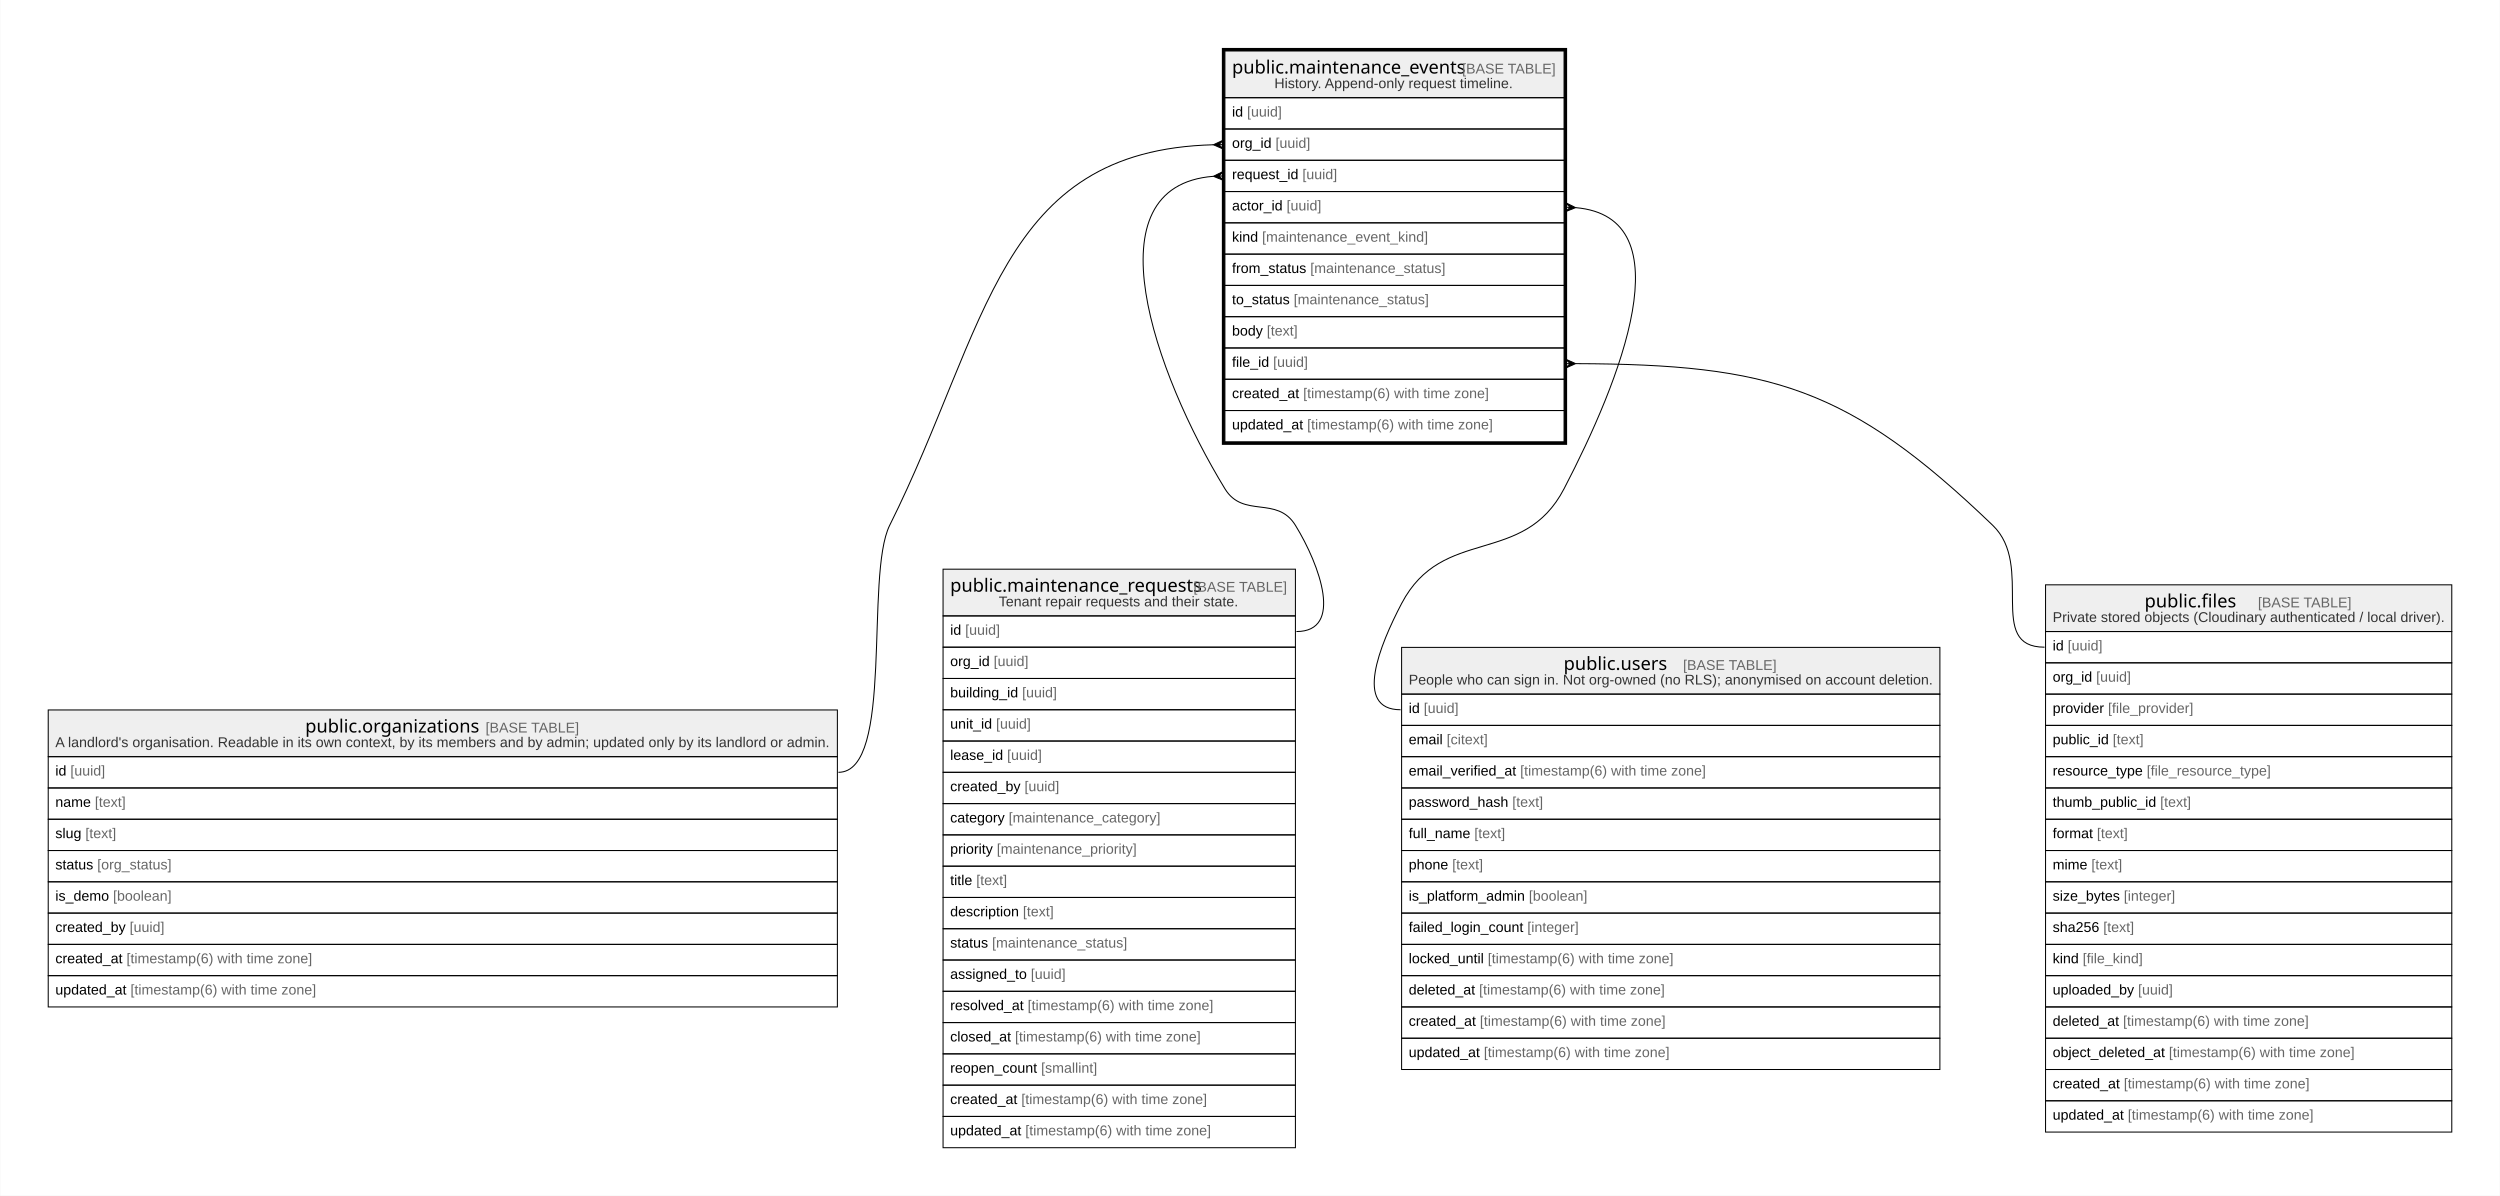
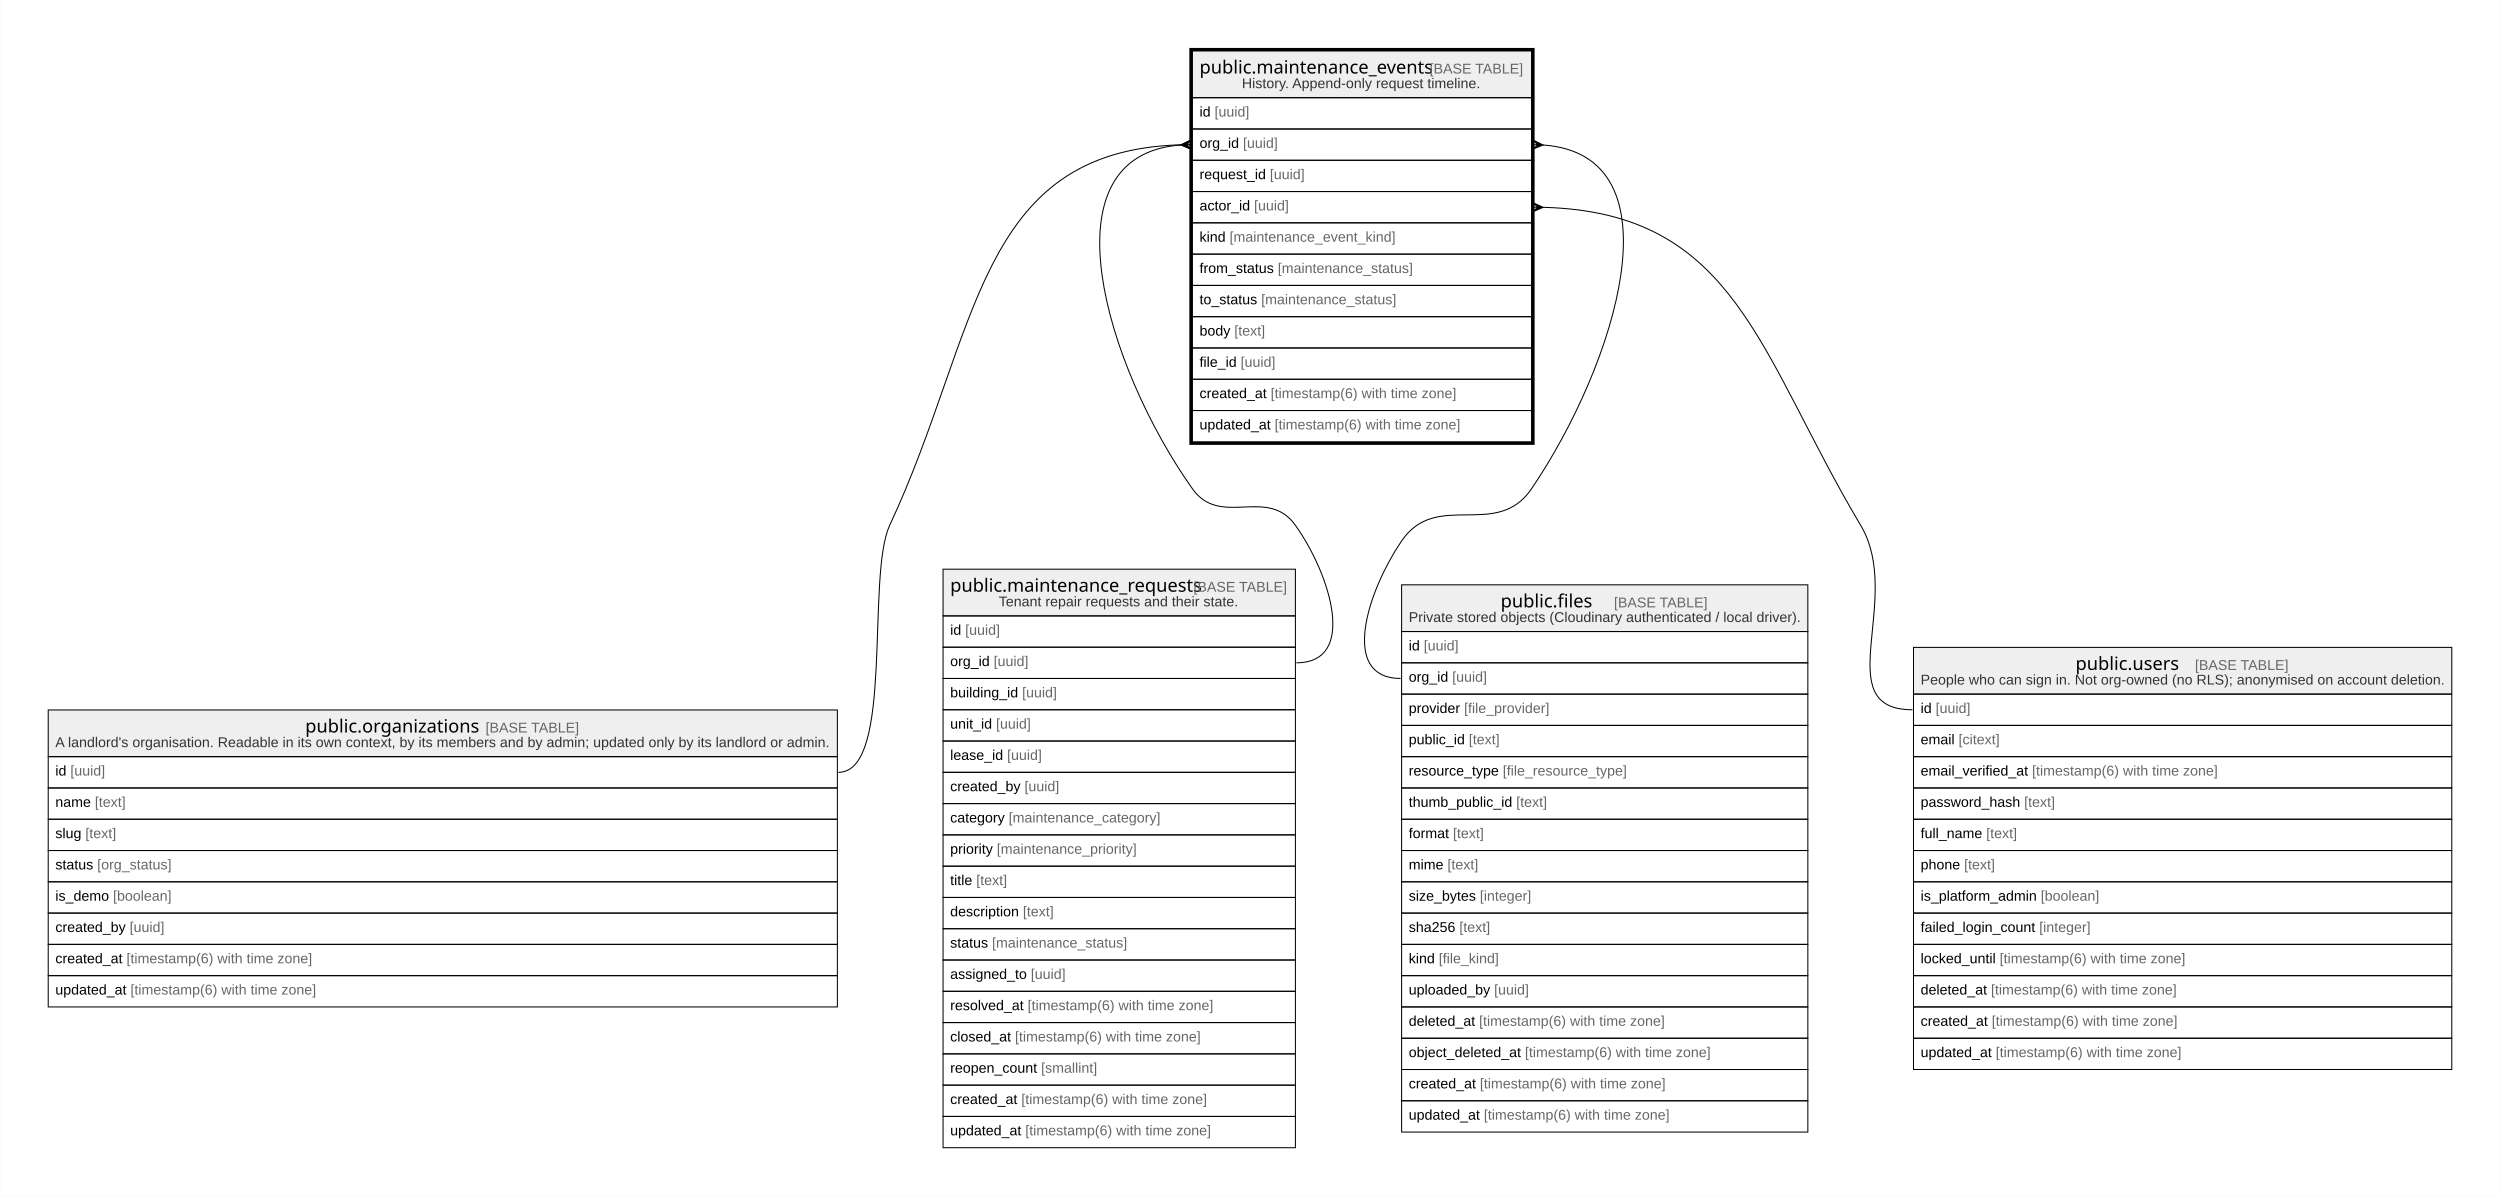
- <svg xmlns="http://www.w3.org/2000/svg" width="2461pt" height="1177pt" viewBox="0.00 0.00 2460.87 1177.20">
+ <svg xmlns="http://www.w3.org/2000/svg" width="2461pt" height="1177pt" viewBox="0.00 0.00 2460.88 1177.20">
  <g id="graph0" class="graph" transform="scale(1 1) rotate(0) translate(4 1173.2)">
-     <polygon fill="white" stroke="none" points="-4,4 -4,-1173.2 2456.87,-1173.2 2456.87,4 -4,4" />
+     <polygon fill="white" stroke="none" points="-4,4 -4,-1173.2 2456.88,-1173.2 2456.88,4 -4,4" />
    <g id="node1" class="node">
-       <polygon fill="#efefef" stroke="none" points="1201.73,-1077 1201.73,-1123 1535.65,-1123 1535.65,-1077 1201.73,-1077" />
-       <polygon fill="none" stroke="black" points="1201.73,-1077 1201.73,-1123 1535.65,-1123 1535.65,-1077 1201.73,-1077" />
-       <text text-anchor="start" x="1208.73" y="-1100.8" font-family="Arial Bold" font-size="18.00">public.maintenance_events</text>
-       <text text-anchor="start" x="1404.16" y="-1100.8" font-family="Arial" font-size="14.00">    </text>
-       <text text-anchor="start" x="1435.27" y="-1100.8" font-family="Arial" font-size="14.00" fill="#666666">[BASE TABLE]</text>
-       <text text-anchor="start" x="1250.41" y="-1086.4" font-family="Arial" font-size="14.00" fill="#333333">History. Append-only request timeline.</text>
-       <polygon fill="none" stroke="black" points="1201.73,-1046.2 1201.73,-1077 1535.65,-1077 1535.65,-1046.2 1201.73,-1046.2" />
-       <text text-anchor="start" x="1208.73" y="-1058.4" font-family="Arial" font-size="14.00">id </text>
-       <text text-anchor="start" x="1223.52" y="-1058.4" font-family="Arial" font-size="14.00" fill="#666666">[uuid]</text>
-       <polygon fill="none" stroke="black" points="1201.73,-1015.4 1201.73,-1046.2 1535.65,-1046.2 1535.65,-1015.4 1201.73,-1015.4" />
-       <text text-anchor="start" x="1208.73" y="-1027.6" font-family="Arial" font-size="14.00">org_id </text>
-       <text text-anchor="start" x="1251.54" y="-1027.6" font-family="Arial" font-size="14.00" fill="#666666">[uuid]</text>
-       <polygon fill="none" stroke="black" points="1201.73,-984.6 1201.73,-1015.4 1535.65,-1015.4 1535.65,-984.6 1201.73,-984.6" />
-       <text text-anchor="start" x="1208.73" y="-996.8" font-family="Arial" font-size="14.00">request_id </text>
-       <text text-anchor="start" x="1278" y="-996.8" font-family="Arial" font-size="14.00" fill="#666666">[uuid]</text>
-       <polygon fill="none" stroke="black" points="1201.73,-953.8 1201.73,-984.6 1535.65,-984.6 1535.65,-953.8 1201.73,-953.8" />
-       <text text-anchor="start" x="1208.73" y="-966" font-family="Arial" font-size="14.00">actor_id </text>
-       <text text-anchor="start" x="1262.43" y="-966" font-family="Arial" font-size="14.00" fill="#666666">[uuid]</text>
-       <polygon fill="none" stroke="black" points="1201.73,-923 1201.73,-953.8 1535.65,-953.8 1535.65,-923 1201.73,-923" />
-       <text text-anchor="start" x="1208.73" y="-935.2" font-family="Arial" font-size="14.00">kind </text>
-       <text text-anchor="start" x="1238.3" y="-935.2" font-family="Arial" font-size="14.00" fill="#666666">[maintenance_event_kind]</text>
-       <polygon fill="none" stroke="black" points="1201.73,-892.2 1201.73,-923 1535.65,-923 1535.65,-892.2 1201.73,-892.2" />
-       <text text-anchor="start" x="1208.73" y="-904.4" font-family="Arial" font-size="14.00">from_status </text>
-       <text text-anchor="start" x="1285.76" y="-904.4" font-family="Arial" font-size="14.00" fill="#666666">[maintenance_status]</text>
-       <polygon fill="none" stroke="black" points="1201.73,-861.4 1201.73,-892.2 1535.65,-892.2 1535.65,-861.4 1201.73,-861.4" />
-       <text text-anchor="start" x="1208.73" y="-873.6" font-family="Arial" font-size="14.00">to_status </text>
-       <text text-anchor="start" x="1269.44" y="-873.6" font-family="Arial" font-size="14.00" fill="#666666">[maintenance_status]</text>
-       <polygon fill="none" stroke="black" points="1201.73,-830.6 1201.73,-861.4 1535.65,-861.4 1535.65,-830.6 1201.73,-830.6" />
-       <text text-anchor="start" x="1208.73" y="-842.8" font-family="Arial" font-size="14.00">body </text>
-       <text text-anchor="start" x="1242.98" y="-842.8" font-family="Arial" font-size="14.00" fill="#666666">[text]</text>
-       <polygon fill="none" stroke="black" points="1201.73,-799.8 1201.73,-830.6 1535.65,-830.6 1535.65,-799.8 1201.73,-799.8" />
-       <text text-anchor="start" x="1208.73" y="-812" font-family="Arial" font-size="14.00">file_id </text>
-       <text text-anchor="start" x="1249.2" y="-812" font-family="Arial" font-size="14.00" fill="#666666">[uuid]</text>
-       <polygon fill="none" stroke="black" points="1201.73,-769 1201.73,-799.8 1535.65,-799.8 1535.65,-769 1201.73,-769" />
-       <text text-anchor="start" x="1208.73" y="-781.2" font-family="Arial" font-size="14.00">created_at </text>
-       <text text-anchor="start" x="1278.78" y="-781.2" font-family="Arial" font-size="14.00" fill="#666666">[timestamp(6) with time zone]</text>
-       <polygon fill="none" stroke="black" points="1201.73,-738.2 1201.73,-769 1535.65,-769 1535.65,-738.2 1201.73,-738.2" />
-       <text text-anchor="start" x="1208.73" y="-750.4" font-family="Arial" font-size="14.00">updated_at </text>
-       <text text-anchor="start" x="1282.69" y="-750.4" font-family="Arial" font-size="14.00" fill="#666666">[timestamp(6) with time zone]</text>
-       <polygon fill="none" stroke="black" stroke-width="3" points="1200.23,-736.7 1200.23,-1124.5 1537.15,-1124.5 1537.15,-736.7 1200.23,-736.7" />
+       <polygon fill="#efefef" stroke="none" points="1169.73,-1077 1169.73,-1123 1503.65,-1123 1503.65,-1077 1169.73,-1077" />
+       <polygon fill="none" stroke="black" points="1169.73,-1077 1169.73,-1123 1503.65,-1123 1503.65,-1077 1169.73,-1077" />
+       <text text-anchor="start" x="1176.73" y="-1100.8" font-family="Arial Bold" font-size="18.00">public.maintenance_events</text>
+       <text text-anchor="start" x="1372.16" y="-1100.8" font-family="Arial" font-size="14.00">    </text>
+       <text text-anchor="start" x="1403.27" y="-1100.8" font-family="Arial" font-size="14.00" fill="#666666">[BASE TABLE]</text>
+       <text text-anchor="start" x="1218.41" y="-1086.4" font-family="Arial" font-size="14.00" fill="#333333">History. Append-only request timeline.</text>
+       <polygon fill="none" stroke="black" points="1169.73,-1046.2 1169.73,-1077 1503.65,-1077 1503.65,-1046.2 1169.73,-1046.2" />
+       <text text-anchor="start" x="1176.73" y="-1058.4" font-family="Arial" font-size="14.00">id </text>
+       <text text-anchor="start" x="1191.52" y="-1058.4" font-family="Arial" font-size="14.00" fill="#666666">[uuid]</text>
+       <polygon fill="none" stroke="black" points="1169.73,-1015.4 1169.73,-1046.2 1503.65,-1046.2 1503.65,-1015.4 1169.73,-1015.4" />
+       <text text-anchor="start" x="1176.73" y="-1027.6" font-family="Arial" font-size="14.00">org_id </text>
+       <text text-anchor="start" x="1219.54" y="-1027.6" font-family="Arial" font-size="14.00" fill="#666666">[uuid]</text>
+       <polygon fill="none" stroke="black" points="1169.73,-984.6 1169.73,-1015.4 1503.65,-1015.4 1503.65,-984.6 1169.73,-984.6" />
+       <text text-anchor="start" x="1176.73" y="-996.8" font-family="Arial" font-size="14.00">request_id </text>
+       <text text-anchor="start" x="1246" y="-996.8" font-family="Arial" font-size="14.00" fill="#666666">[uuid]</text>
+       <polygon fill="none" stroke="black" points="1169.73,-953.8 1169.73,-984.6 1503.65,-984.6 1503.65,-953.8 1169.73,-953.8" />
+       <text text-anchor="start" x="1176.73" y="-966" font-family="Arial" font-size="14.00">actor_id </text>
+       <text text-anchor="start" x="1230.43" y="-966" font-family="Arial" font-size="14.00" fill="#666666">[uuid]</text>
+       <polygon fill="none" stroke="black" points="1169.73,-923 1169.73,-953.8 1503.65,-953.8 1503.65,-923 1169.73,-923" />
+       <text text-anchor="start" x="1176.73" y="-935.2" font-family="Arial" font-size="14.00">kind </text>
+       <text text-anchor="start" x="1206.3" y="-935.2" font-family="Arial" font-size="14.00" fill="#666666">[maintenance_event_kind]</text>
+       <polygon fill="none" stroke="black" points="1169.73,-892.2 1169.73,-923 1503.65,-923 1503.65,-892.2 1169.73,-892.2" />
+       <text text-anchor="start" x="1176.73" y="-904.4" font-family="Arial" font-size="14.00">from_status </text>
+       <text text-anchor="start" x="1253.76" y="-904.4" font-family="Arial" font-size="14.00" fill="#666666">[maintenance_status]</text>
+       <polygon fill="none" stroke="black" points="1169.73,-861.4 1169.73,-892.2 1503.65,-892.2 1503.65,-861.4 1169.73,-861.4" />
+       <text text-anchor="start" x="1176.73" y="-873.6" font-family="Arial" font-size="14.00">to_status </text>
+       <text text-anchor="start" x="1237.44" y="-873.6" font-family="Arial" font-size="14.00" fill="#666666">[maintenance_status]</text>
+       <polygon fill="none" stroke="black" points="1169.73,-830.6 1169.73,-861.4 1503.65,-861.4 1503.65,-830.6 1169.73,-830.6" />
+       <text text-anchor="start" x="1176.73" y="-842.8" font-family="Arial" font-size="14.00">body </text>
+       <text text-anchor="start" x="1210.98" y="-842.8" font-family="Arial" font-size="14.00" fill="#666666">[text]</text>
+       <polygon fill="none" stroke="black" points="1169.73,-799.8 1169.73,-830.6 1503.65,-830.6 1503.65,-799.8 1169.73,-799.8" />
+       <text text-anchor="start" x="1176.73" y="-812" font-family="Arial" font-size="14.00">file_id </text>
+       <text text-anchor="start" x="1217.2" y="-812" font-family="Arial" font-size="14.00" fill="#666666">[uuid]</text>
+       <polygon fill="none" stroke="black" points="1169.73,-769 1169.73,-799.8 1503.65,-799.8 1503.65,-769 1169.73,-769" />
+       <text text-anchor="start" x="1176.73" y="-781.2" font-family="Arial" font-size="14.00">created_at </text>
+       <text text-anchor="start" x="1246.78" y="-781.2" font-family="Arial" font-size="14.00" fill="#666666">[timestamp(6) with time zone]</text>
+       <polygon fill="none" stroke="black" points="1169.73,-738.2 1169.73,-769 1503.65,-769 1503.65,-738.2 1169.73,-738.2" />
+       <text text-anchor="start" x="1176.73" y="-750.4" font-family="Arial" font-size="14.00">updated_at </text>
+       <text text-anchor="start" x="1250.69" y="-750.4" font-family="Arial" font-size="14.00" fill="#666666">[timestamp(6) with time zone]</text>
+       <polygon fill="none" stroke="black" stroke-width="3" points="1168.23,-736.7 1168.23,-1124.5 1505.15,-1124.5 1505.15,-736.7 1168.23,-736.7" />
    </g>
    <g id="node2" class="node">
      <polygon fill="#efefef" stroke="none" points="43.2,-428.2 43.2,-474.2 820.18,-474.2 820.18,-428.2 43.2,-428.2" />
      <polygon fill="none" stroke="black" points="43.2,-428.2 43.2,-474.2 820.18,-474.2 820.18,-428.2 43.2,-428.2" />
      <text text-anchor="start" x="296.21" y="-452" font-family="Arial Bold" font-size="18.00">public.organizations</text>
      <text text-anchor="start" x="442.68" y="-452" font-family="Arial" font-size="14.00">    </text>
      <text text-anchor="start" x="473.79" y="-452" font-family="Arial" font-size="14.00" fill="#666666">[BASE TABLE]</text>
      <text text-anchor="start" x="50.2" y="-437.6" font-family="Arial" font-size="14.00" fill="#333333">A landlord's organisation. Readable in its own context, by its members and by admin; updated only by its landlord or admin.</text>
      <polygon fill="none" stroke="black" points="43.2,-397.4 43.2,-428.2 820.18,-428.2 820.18,-397.4 43.2,-397.4" />
      <text text-anchor="start" x="50.2" y="-409.6" font-family="Arial" font-size="14.00">id </text>
      <text text-anchor="start" x="64.99" y="-409.6" font-family="Arial" font-size="14.00" fill="#666666">[uuid]</text>
      <polygon fill="none" stroke="black" points="43.2,-366.6 43.2,-397.4 820.18,-397.4 820.18,-366.6 43.2,-366.6" />
      <text text-anchor="start" x="50.2" y="-378.8" font-family="Arial" font-size="14.00">name </text>
      <text text-anchor="start" x="89.11" y="-378.8" font-family="Arial" font-size="14.00" fill="#666666">[text]</text>
      <polygon fill="none" stroke="black" points="43.2,-335.8 43.2,-366.6 820.18,-366.6 820.18,-335.8 43.2,-335.8" />
      <text text-anchor="start" x="50.2" y="-348" font-family="Arial" font-size="14.00">slug </text>
      <text text-anchor="start" x="79.77" y="-348" font-family="Arial" font-size="14.00" fill="#666666">[text]</text>
      <polygon fill="none" stroke="black" points="43.2,-305 43.2,-335.8 820.18,-335.8 820.18,-305 43.2,-305" />
      <text text-anchor="start" x="50.2" y="-317.2" font-family="Arial" font-size="14.00">status </text>
      <text text-anchor="start" x="91.44" y="-317.2" font-family="Arial" font-size="14.00" fill="#666666">[org_status]</text>
      <polygon fill="none" stroke="black" points="43.2,-274.2 43.2,-305 820.18,-305 820.18,-274.2 43.2,-274.2" />
      <text text-anchor="start" x="50.2" y="-286.4" font-family="Arial" font-size="14.00">is_demo </text>
      <text text-anchor="start" x="107.01" y="-286.4" font-family="Arial" font-size="14.00" fill="#666666">[boolean]</text>
      <polygon fill="none" stroke="black" points="43.2,-243.4 43.2,-274.2 820.18,-274.2 820.18,-243.4 43.2,-243.4" />
      <text text-anchor="start" x="50.2" y="-255.6" font-family="Arial" font-size="14.00">created_by </text>
      <text text-anchor="start" x="123.36" y="-255.6" font-family="Arial" font-size="14.00" fill="#666666">[uuid]</text>
      <polygon fill="none" stroke="black" points="43.2,-212.6 43.2,-243.4 820.18,-243.4 820.18,-212.6 43.2,-212.6" />
      <text text-anchor="start" x="50.2" y="-224.8" font-family="Arial" font-size="14.00">created_at </text>
      <text text-anchor="start" x="120.25" y="-224.8" font-family="Arial" font-size="14.00" fill="#666666">[timestamp(6) with time zone]</text>
      <polygon fill="none" stroke="black" points="43.2,-181.8 43.2,-212.6 820.18,-212.6 820.18,-181.8 43.2,-181.8" />
      <text text-anchor="start" x="50.2" y="-194" font-family="Arial" font-size="14.00">updated_at </text>
      <text text-anchor="start" x="124.16" y="-194" font-family="Arial" font-size="14.00" fill="#666666">[timestamp(6) with time zone]</text>
    </g>
    <g id="edge1" class="edge">
-       <path fill="none" stroke="black" d="M1190.5,-1030.67C978.78,-1025.28 969.07,-851.26 871.69,-656 847.05,-606.6 876.38,-412.8 821.18,-412.8" />
-       <polygon fill="black" stroke="black" points="1190.4,-1030.67 1200.34,-1035.3 1195.73,-1030.74 1200.06,-1030.79 1200.06,-1030.79 1200.06,-1030.79 1195.73,-1030.74 1200.45,-1026.3 1190.4,-1030.67" />
+       <path fill="none" stroke="black" d="M1158.33,-1030.65C956.34,-1024.75 960.24,-845.34 871.69,-656 848.3,-606 876.38,-412.8 821.18,-412.8" />
+       <polygon fill="black" stroke="black" points="1158.4,-1030.65 1168.33,-1035.29 1163.73,-1030.73 1168.06,-1030.79 1168.06,-1030.79 1168.06,-1030.79 1163.73,-1030.73 1168.46,-1026.3 1158.4,-1030.65" />
    </g>
    <g id="node3" class="node">
      <polygon fill="#efefef" stroke="none" points="924.23,-566.8 924.23,-612.8 1271.15,-612.8 1271.15,-566.8 924.23,-566.8" />
      <polygon fill="none" stroke="black" points="924.23,-566.8 924.23,-612.8 1271.15,-612.8 1271.15,-566.8 924.23,-566.8" />
      <text text-anchor="start" x="931.23" y="-590.6" font-family="Arial Bold" font-size="18.00">public.maintenance_requests</text>
      <text text-anchor="start" x="1139.66" y="-590.6" font-family="Arial" font-size="14.00">    </text>
      <text text-anchor="start" x="1170.77" y="-590.6" font-family="Arial" font-size="14.00" fill="#666666">[BASE TABLE]</text>
      <text text-anchor="start" x="979.01" y="-576.2" font-family="Arial" font-size="14.00" fill="#333333">Tenant repair requests and their state.</text>
      <polygon fill="none" stroke="black" points="924.23,-536 924.23,-566.8 1271.15,-566.8 1271.15,-536 924.23,-536" />
      <text text-anchor="start" x="931.23" y="-548.2" font-family="Arial" font-size="14.00">id </text>
      <text text-anchor="start" x="946.02" y="-548.2" font-family="Arial" font-size="14.00" fill="#666666">[uuid]</text>
      <polygon fill="none" stroke="black" points="924.23,-505.2 924.23,-536 1271.15,-536 1271.15,-505.2 924.23,-505.2" />
      <text text-anchor="start" x="931.23" y="-517.4" font-family="Arial" font-size="14.00">org_id </text>
      <text text-anchor="start" x="974.04" y="-517.4" font-family="Arial" font-size="14.00" fill="#666666">[uuid]</text>
      <polygon fill="none" stroke="black" points="924.23,-474.4 924.23,-505.2 1271.15,-505.2 1271.15,-474.4 924.23,-474.4" />
      <text text-anchor="start" x="931.23" y="-486.6" font-family="Arial" font-size="14.00">building_id </text>
      <text text-anchor="start" x="1002.07" y="-486.6" font-family="Arial" font-size="14.00" fill="#666666">[uuid]</text>
      <polygon fill="none" stroke="black" points="924.23,-443.6 924.23,-474.4 1271.15,-474.4 1271.15,-443.6 924.23,-443.6" />
      <text text-anchor="start" x="931.23" y="-455.8" font-family="Arial" font-size="14.00">unit_id </text>
      <text text-anchor="start" x="976.38" y="-455.8" font-family="Arial" font-size="14.00" fill="#666666">[uuid]</text>
      <polygon fill="none" stroke="black" points="924.23,-412.8 924.23,-443.6 1271.15,-443.6 1271.15,-412.8 924.23,-412.8" />
      <text text-anchor="start" x="931.23" y="-425" font-family="Arial" font-size="14.00">lease_id </text>
      <text text-anchor="start" x="987.27" y="-425" font-family="Arial" font-size="14.00" fill="#666666">[uuid]</text>
      <polygon fill="none" stroke="black" points="924.23,-382 924.23,-412.8 1271.15,-412.8 1271.15,-382 924.23,-382" />
      <text text-anchor="start" x="931.23" y="-394.2" font-family="Arial" font-size="14.00">created_by </text>
      <text text-anchor="start" x="1004.39" y="-394.2" font-family="Arial" font-size="14.00" fill="#666666">[uuid]</text>
      <polygon fill="none" stroke="black" points="924.23,-351.2 924.23,-382 1271.15,-382 1271.15,-351.2 924.23,-351.2" />
      <text text-anchor="start" x="931.23" y="-363.4" font-family="Arial" font-size="14.00">category </text>
      <text text-anchor="start" x="988.82" y="-363.4" font-family="Arial" font-size="14.00" fill="#666666">[maintenance_category]</text>
      <polygon fill="none" stroke="black" points="924.23,-320.4 924.23,-351.2 1271.15,-351.2 1271.15,-320.4 924.23,-320.4" />
      <text text-anchor="start" x="931.23" y="-332.6" font-family="Arial" font-size="14.00">priority </text>
      <text text-anchor="start" x="977.13" y="-332.6" font-family="Arial" font-size="14.00" fill="#666666">[maintenance_priority]</text>
      <polygon fill="none" stroke="black" points="924.23,-289.6 924.23,-320.4 1271.15,-320.4 1271.15,-289.6 924.23,-289.6" />
      <text text-anchor="start" x="931.23" y="-301.8" font-family="Arial" font-size="14.00">title </text>
      <text text-anchor="start" x="956.91" y="-301.8" font-family="Arial" font-size="14.00" fill="#666666">[text]</text>
      <polygon fill="none" stroke="black" points="924.23,-258.8 924.23,-289.6 1271.15,-289.6 1271.15,-258.8 924.23,-258.8" />
      <text text-anchor="start" x="931.23" y="-271" font-family="Arial" font-size="14.00">description </text>
      <text text-anchor="start" x="1002.83" y="-271" font-family="Arial" font-size="14.00" fill="#666666">[text]</text>
      <polygon fill="none" stroke="black" points="924.23,-228 924.23,-258.8 1271.15,-258.8 1271.15,-228 924.23,-228" />
      <text text-anchor="start" x="931.23" y="-240.2" font-family="Arial" font-size="14.00">status </text>
      <text text-anchor="start" x="972.47" y="-240.2" font-family="Arial" font-size="14.00" fill="#666666">[maintenance_status]</text>
      <polygon fill="none" stroke="black" points="924.23,-197.2 924.23,-228 1271.15,-228 1271.15,-197.2 924.23,-197.2" />
      <text text-anchor="start" x="931.23" y="-209.4" font-family="Arial" font-size="14.00">assigned_to </text>
      <text text-anchor="start" x="1010.63" y="-209.4" font-family="Arial" font-size="14.00" fill="#666666">[uuid]</text>
      <polygon fill="none" stroke="black" points="924.23,-166.4 924.23,-197.2 1271.15,-197.2 1271.15,-166.4 924.23,-166.4" />
      <text text-anchor="start" x="931.23" y="-178.6" font-family="Arial" font-size="14.00">resolved_at </text>
      <text text-anchor="start" x="1007.5" y="-178.6" font-family="Arial" font-size="14.00" fill="#666666">[timestamp(6) with time zone]</text>
      <polygon fill="none" stroke="black" points="924.23,-135.6 924.23,-166.4 1271.15,-166.4 1271.15,-135.6 924.23,-135.6" />
      <text text-anchor="start" x="931.23" y="-147.8" font-family="Arial" font-size="14.00">closed_at </text>
      <text text-anchor="start" x="995.05" y="-147.8" font-family="Arial" font-size="14.00" fill="#666666">[timestamp(6) with time zone]</text>
      <polygon fill="none" stroke="black" points="924.23,-104.8 924.23,-135.6 1271.15,-135.6 1271.15,-104.8 924.23,-104.8" />
      <text text-anchor="start" x="931.23" y="-117" font-family="Arial" font-size="14.00">reopen_count </text>
      <text text-anchor="start" x="1020.75" y="-117" font-family="Arial" font-size="14.00" fill="#666666">[smallint]</text>
      <polygon fill="none" stroke="black" points="924.23,-74 924.23,-104.8 1271.15,-104.8 1271.15,-74 924.23,-74" />
      <text text-anchor="start" x="931.23" y="-86.2" font-family="Arial" font-size="14.00">created_at </text>
      <text text-anchor="start" x="1001.28" y="-86.2" font-family="Arial" font-size="14.00" fill="#666666">[timestamp(6) with time zone]</text>
      <polygon fill="none" stroke="black" points="924.23,-43.2 924.23,-74 1271.15,-74 1271.15,-43.2 924.23,-43.2" />
      <text text-anchor="start" x="931.23" y="-55.4" font-family="Arial" font-size="14.00">updated_at </text>
      <text text-anchor="start" x="1005.19" y="-55.4" font-family="Arial" font-size="14.00" fill="#666666">[timestamp(6) with time zone]</text>
    </g>
    <g id="edge2" class="edge">
-       <path fill="none" stroke="black" d="M1190.33,-999.61C1067.36,-989.97 1132.32,-805.78 1201.73,-692 1219.83,-662.33 1252.95,-685.61 1271.15,-656 1295.48,-616.39 1318.64,-551.4 1272.15,-551.4" />
-       <polygon fill="black" stroke="black" points="1190.41,-999.61 1200.23,-1004.48 1195.74,-999.81 1200.06,-999.97 1200.06,-999.97 1200.06,-999.97 1195.74,-999.81 1200.57,-995.49 1190.41,-999.61" />
+       <path fill="none" stroke="black" d="M1158.5,-1030.45C1021.19,-1020.73 1084.73,-811.99 1169.73,-692 1197.38,-652.97 1243.41,-694.97 1271.15,-656 1306.04,-606.97 1332.33,-520.6 1272.15,-520.6" />
+       <polygon fill="black" stroke="black" points="1158.4,-1030.44 1168.24,-1035.29 1163.74,-1030.63 1168.06,-1030.78 1168.06,-1030.78 1168.06,-1030.78 1163.74,-1030.63 1168.55,-1026.29 1158.4,-1030.44" />
    </g>
    <g id="node4" class="node">
-       <polygon fill="#efefef" stroke="none" points="1375.7,-489.8 1375.7,-535.8 1905.68,-535.8 1905.68,-489.8 1375.7,-489.8" />
-       <polygon fill="none" stroke="black" points="1375.7,-489.8 1375.7,-535.8 1905.68,-535.8 1905.68,-489.8 1375.7,-489.8" />
-       <text text-anchor="start" x="1535.2" y="-513.6" font-family="Arial Bold" font-size="18.00">public.users</text>
-       <text text-anchor="start" x="1621.69" y="-513.6" font-family="Arial" font-size="14.00">    </text>
-       <text text-anchor="start" x="1652.8" y="-513.6" font-family="Arial" font-size="14.00" fill="#666666">[BASE TABLE]</text>
-       <text text-anchor="start" x="1382.7" y="-499.2" font-family="Arial" font-size="14.00" fill="#333333">People who can sign in. Not org-owned (no RLS); anonymised on account deletion.</text>
-       <polygon fill="none" stroke="black" points="1375.7,-459 1375.7,-489.8 1905.68,-489.8 1905.68,-459 1375.7,-459" />
-       <text text-anchor="start" x="1382.7" y="-471.2" font-family="Arial" font-size="14.00">id </text>
-       <text text-anchor="start" x="1397.49" y="-471.2" font-family="Arial" font-size="14.00" fill="#666666">[uuid]</text>
-       <polygon fill="none" stroke="black" points="1375.7,-428.2 1375.7,-459 1905.68,-459 1905.68,-428.2 1375.7,-428.2" />
-       <text text-anchor="start" x="1382.7" y="-440.4" font-family="Arial" font-size="14.00">email </text>
-       <text text-anchor="start" x="1420.05" y="-440.4" font-family="Arial" font-size="14.00" fill="#666666">[citext]</text>
-       <polygon fill="none" stroke="black" points="1375.7,-397.4 1375.7,-428.2 1905.68,-428.2 1905.68,-397.4 1375.7,-397.4" />
-       <text text-anchor="start" x="1382.7" y="-409.6" font-family="Arial" font-size="14.00">email_verified_at </text>
-       <text text-anchor="start" x="1492.43" y="-409.6" font-family="Arial" font-size="14.00" fill="#666666">[timestamp(6) with time zone]</text>
-       <polygon fill="none" stroke="black" points="1375.7,-366.6 1375.7,-397.4 1905.68,-397.4 1905.68,-366.6 1375.7,-366.6" />
-       <text text-anchor="start" x="1382.7" y="-378.8" font-family="Arial" font-size="14.00">password_hash </text>
-       <text text-anchor="start" x="1484.65" y="-378.8" font-family="Arial" font-size="14.00" fill="#666666">[text]</text>
-       <polygon fill="none" stroke="black" points="1375.7,-335.8 1375.7,-366.6 1905.68,-366.6 1905.68,-335.8 1375.7,-335.8" />
-       <text text-anchor="start" x="1382.7" y="-348" font-family="Arial" font-size="14.00">full_name </text>
-       <text text-anchor="start" x="1447.29" y="-348" font-family="Arial" font-size="14.00" fill="#666666">[text]</text>
-       <polygon fill="none" stroke="black" points="1375.7,-305 1375.7,-335.8 1905.68,-335.8 1905.68,-305 1375.7,-305" />
-       <text text-anchor="start" x="1382.7" y="-317.2" font-family="Arial" font-size="14.00">phone </text>
-       <text text-anchor="start" x="1425.52" y="-317.2" font-family="Arial" font-size="14.00" fill="#666666">[text]</text>
-       <polygon fill="none" stroke="black" points="1375.7,-274.2 1375.7,-305 1905.68,-305 1905.68,-274.2 1375.7,-274.2" />
-       <text text-anchor="start" x="1382.7" y="-286.4" font-family="Arial" font-size="14.00">is_platform_admin </text>
-       <text text-anchor="start" x="1500.98" y="-286.4" font-family="Arial" font-size="14.00" fill="#666666">[boolean]</text>
-       <polygon fill="none" stroke="black" points="1375.7,-243.4 1375.7,-274.2 1905.68,-274.2 1905.68,-243.4 1375.7,-243.4" />
-       <text text-anchor="start" x="1382.7" y="-255.6" font-family="Arial" font-size="14.00">failed_login_count </text>
-       <text text-anchor="start" x="1499.46" y="-255.6" font-family="Arial" font-size="14.00" fill="#666666">[integer]</text>
-       <polygon fill="none" stroke="black" points="1375.7,-212.6 1375.7,-243.4 1905.68,-243.4 1905.68,-212.6 1375.7,-212.6" />
-       <text text-anchor="start" x="1382.7" y="-224.8" font-family="Arial" font-size="14.00">locked_until </text>
-       <text text-anchor="start" x="1460.53" y="-224.8" font-family="Arial" font-size="14.00" fill="#666666">[timestamp(6) with time zone]</text>
-       <polygon fill="none" stroke="black" points="1375.7,-181.8 1375.7,-212.6 1905.68,-212.6 1905.68,-181.8 1375.7,-181.8" />
-       <text text-anchor="start" x="1382.7" y="-194" font-family="Arial" font-size="14.00">deleted_at </text>
-       <text text-anchor="start" x="1451.98" y="-194" font-family="Arial" font-size="14.00" fill="#666666">[timestamp(6) with time zone]</text>
-       <polygon fill="none" stroke="black" points="1375.7,-151 1375.7,-181.8 1905.68,-181.8 1905.68,-151 1375.7,-151" />
-       <text text-anchor="start" x="1382.7" y="-163.2" font-family="Arial" font-size="14.00">created_at </text>
-       <text text-anchor="start" x="1452.75" y="-163.2" font-family="Arial" font-size="14.00" fill="#666666">[timestamp(6) with time zone]</text>
-       <polygon fill="none" stroke="black" points="1375.7,-120.2 1375.7,-151 1905.68,-151 1905.68,-120.2 1375.7,-120.2" />
-       <text text-anchor="start" x="1382.7" y="-132.4" font-family="Arial" font-size="14.00">updated_at </text>
-       <text text-anchor="start" x="1456.66" y="-132.4" font-family="Arial" font-size="14.00" fill="#666666">[timestamp(6) with time zone]</text>
+       <polygon fill="#efefef" stroke="none" points="1375.71,-551.4 1375.71,-597.4 1775.67,-597.4 1775.67,-551.4 1375.71,-551.4" />
+       <polygon fill="none" stroke="black" points="1375.71,-551.4 1375.71,-597.4 1775.67,-597.4 1775.67,-551.4 1375.71,-551.4" />
+       <text text-anchor="start" x="1473.2" y="-575.2" font-family="Arial Bold" font-size="18.00">public.files</text>
+       <text text-anchor="start" x="1553.69" y="-575.2" font-family="Arial" font-size="14.00">    </text>
+       <text text-anchor="start" x="1584.8" y="-575.2" font-family="Arial" font-size="14.00" fill="#666666">[BASE TABLE]</text>
+       <text text-anchor="start" x="1382.71" y="-560.8" font-family="Arial" font-size="14.00" fill="#333333">Private stored objects (Cloudinary authenticated / local driver).</text>
+       <polygon fill="none" stroke="black" points="1375.71,-520.6 1375.71,-551.4 1775.67,-551.4 1775.67,-520.6 1375.71,-520.6" />
+       <text text-anchor="start" x="1382.71" y="-532.8" font-family="Arial" font-size="14.00">id </text>
+       <text text-anchor="start" x="1397.49" y="-532.8" font-family="Arial" font-size="14.00" fill="#666666">[uuid]</text>
+       <polygon fill="none" stroke="black" points="1375.71,-489.8 1375.71,-520.6 1775.67,-520.6 1775.67,-489.8 1375.71,-489.8" />
+       <text text-anchor="start" x="1382.71" y="-502" font-family="Arial" font-size="14.00">org_id </text>
+       <text text-anchor="start" x="1425.51" y="-502" font-family="Arial" font-size="14.00" fill="#666666">[uuid]</text>
+       <polygon fill="none" stroke="black" points="1375.71,-459 1375.71,-489.8 1775.67,-489.8 1775.67,-459 1375.71,-459" />
+       <text text-anchor="start" x="1382.71" y="-471.2" font-family="Arial" font-size="14.00">provider </text>
+       <text text-anchor="start" x="1437.18" y="-471.2" font-family="Arial" font-size="14.00" fill="#666666">[file_provider]</text>
+       <polygon fill="none" stroke="black" points="1375.71,-428.2 1375.71,-459 1775.67,-459 1775.67,-428.2 1375.71,-428.2" />
+       <text text-anchor="start" x="1382.71" y="-440.4" font-family="Arial" font-size="14.00">public_id </text>
+       <text text-anchor="start" x="1441.86" y="-440.4" font-family="Arial" font-size="14.00" fill="#666666">[text]</text>
+       <polygon fill="none" stroke="black" points="1375.71,-397.4 1375.71,-428.2 1775.67,-428.2 1775.67,-397.4 1375.71,-397.4" />
+       <text text-anchor="start" x="1382.71" y="-409.6" font-family="Arial" font-size="14.00">resource_type </text>
+       <text text-anchor="start" x="1475.31" y="-409.6" font-family="Arial" font-size="14.00" fill="#666666">[file_resource_type]</text>
+       <polygon fill="none" stroke="black" points="1375.71,-366.6 1375.71,-397.4 1775.67,-397.4 1775.67,-366.6 1375.71,-366.6" />
+       <text text-anchor="start" x="1382.71" y="-378.8" font-family="Arial" font-size="14.00">thumb_public_id </text>
+       <text text-anchor="start" x="1488.56" y="-378.8" font-family="Arial" font-size="14.00" fill="#666666">[text]</text>
+       <polygon fill="none" stroke="black" points="1375.71,-335.8 1375.71,-366.6 1775.67,-366.6 1775.67,-335.8 1375.71,-335.8" />
+       <text text-anchor="start" x="1382.71" y="-348" font-family="Arial" font-size="14.00">format </text>
+       <text text-anchor="start" x="1426.27" y="-348" font-family="Arial" font-size="14.00" fill="#666666">[text]</text>
+       <polygon fill="none" stroke="black" points="1375.71,-305 1375.71,-335.8 1775.67,-335.8 1775.67,-305 1375.71,-305" />
+       <text text-anchor="start" x="1382.71" y="-317.2" font-family="Arial" font-size="14.00">mime </text>
+       <text text-anchor="start" x="1420.82" y="-317.2" font-family="Arial" font-size="14.00" fill="#666666">[text]</text>
+       <polygon fill="none" stroke="black" points="1375.71,-274.2 1375.71,-305 1775.67,-305 1775.67,-274.2 1375.71,-274.2" />
+       <text text-anchor="start" x="1382.71" y="-286.4" font-family="Arial" font-size="14.00">size_bytes </text>
+       <text text-anchor="start" x="1452.74" y="-286.4" font-family="Arial" font-size="14.00" fill="#666666">[integer]</text>
+       <polygon fill="none" stroke="black" points="1375.71,-243.4 1375.71,-274.2 1775.67,-274.2 1775.67,-243.4 1375.71,-243.4" />
+       <text text-anchor="start" x="1382.71" y="-255.6" font-family="Arial" font-size="14.00">sha256 </text>
+       <text text-anchor="start" x="1432.53" y="-255.6" font-family="Arial" font-size="14.00" fill="#666666">[text]</text>
+       <polygon fill="none" stroke="black" points="1375.71,-212.6 1375.71,-243.4 1775.67,-243.4 1775.67,-212.6 1375.71,-212.6" />
+       <text text-anchor="start" x="1382.71" y="-224.8" font-family="Arial" font-size="14.00">kind </text>
+       <text text-anchor="start" x="1412.28" y="-224.8" font-family="Arial" font-size="14.00" fill="#666666">[file_kind]</text>
+       <polygon fill="none" stroke="black" points="1375.71,-181.8 1375.71,-212.6 1775.67,-212.6 1775.67,-181.8 1375.71,-181.8" />
+       <text text-anchor="start" x="1382.71" y="-194" font-family="Arial" font-size="14.00">uploaded_by </text>
+       <text text-anchor="start" x="1466.78" y="-194" font-family="Arial" font-size="14.00" fill="#666666">[uuid]</text>
+       <polygon fill="none" stroke="black" points="1375.71,-151 1375.71,-181.8 1775.67,-181.8 1775.67,-151 1375.71,-151" />
+       <text text-anchor="start" x="1382.71" y="-163.2" font-family="Arial" font-size="14.00">deleted_at </text>
+       <text text-anchor="start" x="1451.99" y="-163.2" font-family="Arial" font-size="14.00" fill="#666666">[timestamp(6) with time zone]</text>
+       <polygon fill="none" stroke="black" points="1375.71,-120.2 1375.71,-151 1775.67,-151 1775.67,-120.2 1375.71,-120.2" />
+       <text text-anchor="start" x="1382.71" y="-132.4" font-family="Arial" font-size="14.00">object_deleted_at </text>
+       <text text-anchor="start" x="1497.13" y="-132.4" font-family="Arial" font-size="14.00" fill="#666666">[timestamp(6) with time zone]</text>
+       <polygon fill="none" stroke="black" points="1375.71,-89.4 1375.71,-120.2 1775.67,-120.2 1775.67,-89.4 1375.71,-89.4" />
+       <text text-anchor="start" x="1382.71" y="-101.6" font-family="Arial" font-size="14.00">created_at </text>
+       <text text-anchor="start" x="1452.76" y="-101.6" font-family="Arial" font-size="14.00" fill="#666666">[timestamp(6) with time zone]</text>
+       <polygon fill="none" stroke="black" points="1375.71,-58.6 1375.71,-89.4 1775.67,-89.4 1775.67,-58.6 1375.71,-58.6" />
+       <text text-anchor="start" x="1382.71" y="-70.8" font-family="Arial" font-size="14.00">updated_at </text>
+       <text text-anchor="start" x="1456.67" y="-70.8" font-family="Arial" font-size="14.00" fill="#666666">[timestamp(6) with time zone]</text>
    </g>
    <g id="edge3" class="edge">
-       <path fill="none" stroke="black" d="M1546.99,-968.77C1655.91,-959.41 1590.84,-798.1 1535.65,-692 1495.48,-614.78 1416.1,-656.1 1375.7,-579 1354.12,-537.82 1328.21,-474.4 1374.7,-474.4" />
-       <polygon fill="black" stroke="black" points="1546.97,-968.77 1536.8,-964.69 1541.64,-968.99 1537.32,-969.17 1537.32,-969.17 1537.32,-969.17 1541.64,-968.99 1537.17,-973.68 1546.97,-968.77" />
+       <path fill="none" stroke="black" d="M1514.88,-1030.45C1652.07,-1020.81 1586.17,-813.71 1503.65,-692 1469.26,-641.28 1410.21,-691.24 1375.71,-640.6 1341.82,-590.87 1314.53,-505.2 1374.71,-505.2" />
+       <polygon fill="black" stroke="black" points="1514.98,-1030.45 1504.83,-1026.29 1509.64,-1030.63 1505.32,-1030.78 1505.32,-1030.78 1505.32,-1030.78 1509.64,-1030.63 1505.13,-1035.29 1514.98,-1030.45" />
    </g>
    <g id="node5" class="node">
-       <polygon fill="#efefef" stroke="none" points="2009.71,-551.4 2009.71,-597.4 2409.67,-597.4 2409.67,-551.4 2009.71,-551.4" />
-       <polygon fill="none" stroke="black" points="2009.71,-551.4 2009.71,-597.4 2409.67,-597.4 2409.67,-551.4 2009.71,-551.4" />
-       <text text-anchor="start" x="2107.2" y="-575.2" font-family="Arial Bold" font-size="18.00">public.files</text>
-       <text text-anchor="start" x="2187.69" y="-575.2" font-family="Arial" font-size="14.00">    </text>
-       <text text-anchor="start" x="2218.8" y="-575.2" font-family="Arial" font-size="14.00" fill="#666666">[BASE TABLE]</text>
-       <text text-anchor="start" x="2016.71" y="-560.8" font-family="Arial" font-size="14.00" fill="#333333">Private stored objects (Cloudinary authenticated / local driver).</text>
-       <polygon fill="none" stroke="black" points="2009.71,-520.6 2009.71,-551.4 2409.67,-551.4 2409.67,-520.6 2009.71,-520.6" />
-       <text text-anchor="start" x="2016.71" y="-532.8" font-family="Arial" font-size="14.00">id </text>
-       <text text-anchor="start" x="2031.49" y="-532.8" font-family="Arial" font-size="14.00" fill="#666666">[uuid]</text>
-       <polygon fill="none" stroke="black" points="2009.71,-489.8 2009.71,-520.6 2409.67,-520.6 2409.67,-489.8 2009.71,-489.8" />
-       <text text-anchor="start" x="2016.71" y="-502" font-family="Arial" font-size="14.00">org_id </text>
-       <text text-anchor="start" x="2059.51" y="-502" font-family="Arial" font-size="14.00" fill="#666666">[uuid]</text>
-       <polygon fill="none" stroke="black" points="2009.71,-459 2009.71,-489.8 2409.67,-489.8 2409.67,-459 2009.71,-459" />
-       <text text-anchor="start" x="2016.71" y="-471.2" font-family="Arial" font-size="14.00">provider </text>
-       <text text-anchor="start" x="2071.18" y="-471.2" font-family="Arial" font-size="14.00" fill="#666666">[file_provider]</text>
-       <polygon fill="none" stroke="black" points="2009.71,-428.2 2009.71,-459 2409.67,-459 2409.67,-428.2 2009.71,-428.2" />
-       <text text-anchor="start" x="2016.71" y="-440.4" font-family="Arial" font-size="14.00">public_id </text>
-       <text text-anchor="start" x="2075.86" y="-440.4" font-family="Arial" font-size="14.00" fill="#666666">[text]</text>
-       <polygon fill="none" stroke="black" points="2009.71,-397.4 2009.71,-428.2 2409.67,-428.2 2409.67,-397.4 2009.71,-397.4" />
-       <text text-anchor="start" x="2016.71" y="-409.6" font-family="Arial" font-size="14.00">resource_type </text>
-       <text text-anchor="start" x="2109.31" y="-409.6" font-family="Arial" font-size="14.00" fill="#666666">[file_resource_type]</text>
-       <polygon fill="none" stroke="black" points="2009.71,-366.6 2009.71,-397.4 2409.67,-397.4 2409.67,-366.6 2009.71,-366.6" />
-       <text text-anchor="start" x="2016.71" y="-378.8" font-family="Arial" font-size="14.00">thumb_public_id </text>
-       <text text-anchor="start" x="2122.56" y="-378.8" font-family="Arial" font-size="14.00" fill="#666666">[text]</text>
-       <polygon fill="none" stroke="black" points="2009.71,-335.8 2009.71,-366.6 2409.67,-366.6 2409.67,-335.8 2009.71,-335.8" />
-       <text text-anchor="start" x="2016.71" y="-348" font-family="Arial" font-size="14.00">format </text>
-       <text text-anchor="start" x="2060.27" y="-348" font-family="Arial" font-size="14.00" fill="#666666">[text]</text>
-       <polygon fill="none" stroke="black" points="2009.71,-305 2009.71,-335.8 2409.67,-335.8 2409.67,-305 2009.71,-305" />
-       <text text-anchor="start" x="2016.71" y="-317.2" font-family="Arial" font-size="14.00">mime </text>
-       <text text-anchor="start" x="2054.82" y="-317.2" font-family="Arial" font-size="14.00" fill="#666666">[text]</text>
-       <polygon fill="none" stroke="black" points="2009.71,-274.2 2009.71,-305 2409.67,-305 2409.67,-274.2 2009.71,-274.2" />
-       <text text-anchor="start" x="2016.71" y="-286.4" font-family="Arial" font-size="14.00">size_bytes </text>
-       <text text-anchor="start" x="2086.74" y="-286.4" font-family="Arial" font-size="14.00" fill="#666666">[integer]</text>
-       <polygon fill="none" stroke="black" points="2009.71,-243.4 2009.71,-274.2 2409.67,-274.2 2409.67,-243.4 2009.71,-243.4" />
-       <text text-anchor="start" x="2016.71" y="-255.6" font-family="Arial" font-size="14.00">sha256 </text>
-       <text text-anchor="start" x="2066.53" y="-255.6" font-family="Arial" font-size="14.00" fill="#666666">[text]</text>
-       <polygon fill="none" stroke="black" points="2009.71,-212.6 2009.71,-243.4 2409.67,-243.4 2409.67,-212.6 2009.71,-212.6" />
-       <text text-anchor="start" x="2016.71" y="-224.8" font-family="Arial" font-size="14.00">kind </text>
-       <text text-anchor="start" x="2046.28" y="-224.8" font-family="Arial" font-size="14.00" fill="#666666">[file_kind]</text>
-       <polygon fill="none" stroke="black" points="2009.71,-181.8 2009.71,-212.6 2409.67,-212.6 2409.67,-181.8 2009.71,-181.8" />
-       <text text-anchor="start" x="2016.71" y="-194" font-family="Arial" font-size="14.00">uploaded_by </text>
-       <text text-anchor="start" x="2100.78" y="-194" font-family="Arial" font-size="14.00" fill="#666666">[uuid]</text>
-       <polygon fill="none" stroke="black" points="2009.71,-151 2009.71,-181.8 2409.67,-181.8 2409.67,-151 2009.71,-151" />
-       <text text-anchor="start" x="2016.71" y="-163.2" font-family="Arial" font-size="14.00">deleted_at </text>
-       <text text-anchor="start" x="2085.99" y="-163.2" font-family="Arial" font-size="14.00" fill="#666666">[timestamp(6) with time zone]</text>
-       <polygon fill="none" stroke="black" points="2009.71,-120.2 2009.71,-151 2409.67,-151 2409.67,-120.2 2009.71,-120.2" />
-       <text text-anchor="start" x="2016.71" y="-132.4" font-family="Arial" font-size="14.00">object_deleted_at </text>
-       <text text-anchor="start" x="2131.13" y="-132.4" font-family="Arial" font-size="14.00" fill="#666666">[timestamp(6) with time zone]</text>
-       <polygon fill="none" stroke="black" points="2009.71,-89.4 2009.71,-120.2 2409.67,-120.2 2409.67,-89.4 2009.71,-89.4" />
-       <text text-anchor="start" x="2016.71" y="-101.6" font-family="Arial" font-size="14.00">created_at </text>
-       <text text-anchor="start" x="2086.76" y="-101.6" font-family="Arial" font-size="14.00" fill="#666666">[timestamp(6) with time zone]</text>
-       <polygon fill="none" stroke="black" points="2009.71,-58.6 2009.71,-89.4 2409.67,-89.4 2409.67,-58.6 2009.71,-58.6" />
-       <text text-anchor="start" x="2016.71" y="-70.8" font-family="Arial" font-size="14.00">updated_at </text>
-       <text text-anchor="start" x="2090.67" y="-70.8" font-family="Arial" font-size="14.00" fill="#666666">[timestamp(6) with time zone]</text>
+       <polygon fill="#efefef" stroke="none" points="1879.7,-489.8 1879.7,-535.8 2409.68,-535.8 2409.68,-489.8 1879.7,-489.8" />
+       <polygon fill="none" stroke="black" points="1879.7,-489.8 1879.7,-535.8 2409.68,-535.8 2409.68,-489.8 1879.7,-489.8" />
+       <text text-anchor="start" x="2039.2" y="-513.6" font-family="Arial Bold" font-size="18.00">public.users</text>
+       <text text-anchor="start" x="2125.69" y="-513.6" font-family="Arial" font-size="14.00">    </text>
+       <text text-anchor="start" x="2156.8" y="-513.6" font-family="Arial" font-size="14.00" fill="#666666">[BASE TABLE]</text>
+       <text text-anchor="start" x="1886.7" y="-499.2" font-family="Arial" font-size="14.00" fill="#333333">People who can sign in. Not org-owned (no RLS); anonymised on account deletion.</text>
+       <polygon fill="none" stroke="black" points="1879.7,-459 1879.7,-489.8 2409.68,-489.8 2409.68,-459 1879.7,-459" />
+       <text text-anchor="start" x="1886.7" y="-471.2" font-family="Arial" font-size="14.00">id </text>
+       <text text-anchor="start" x="1901.49" y="-471.2" font-family="Arial" font-size="14.00" fill="#666666">[uuid]</text>
+       <polygon fill="none" stroke="black" points="1879.7,-428.2 1879.7,-459 2409.68,-459 2409.68,-428.2 1879.7,-428.2" />
+       <text text-anchor="start" x="1886.7" y="-440.4" font-family="Arial" font-size="14.00">email </text>
+       <text text-anchor="start" x="1924.05" y="-440.4" font-family="Arial" font-size="14.00" fill="#666666">[citext]</text>
+       <polygon fill="none" stroke="black" points="1879.7,-397.4 1879.7,-428.2 2409.68,-428.2 2409.68,-397.4 1879.7,-397.4" />
+       <text text-anchor="start" x="1886.7" y="-409.6" font-family="Arial" font-size="14.00">email_verified_at </text>
+       <text text-anchor="start" x="1996.43" y="-409.6" font-family="Arial" font-size="14.00" fill="#666666">[timestamp(6) with time zone]</text>
+       <polygon fill="none" stroke="black" points="1879.7,-366.6 1879.7,-397.4 2409.68,-397.4 2409.68,-366.6 1879.7,-366.6" />
+       <text text-anchor="start" x="1886.7" y="-378.8" font-family="Arial" font-size="14.00">password_hash </text>
+       <text text-anchor="start" x="1988.65" y="-378.8" font-family="Arial" font-size="14.00" fill="#666666">[text]</text>
+       <polygon fill="none" stroke="black" points="1879.7,-335.8 1879.7,-366.6 2409.68,-366.6 2409.68,-335.8 1879.7,-335.8" />
+       <text text-anchor="start" x="1886.7" y="-348" font-family="Arial" font-size="14.00">full_name </text>
+       <text text-anchor="start" x="1951.29" y="-348" font-family="Arial" font-size="14.00" fill="#666666">[text]</text>
+       <polygon fill="none" stroke="black" points="1879.7,-305 1879.7,-335.8 2409.68,-335.8 2409.68,-305 1879.7,-305" />
+       <text text-anchor="start" x="1886.7" y="-317.2" font-family="Arial" font-size="14.00">phone </text>
+       <text text-anchor="start" x="1929.52" y="-317.2" font-family="Arial" font-size="14.00" fill="#666666">[text]</text>
+       <polygon fill="none" stroke="black" points="1879.7,-274.2 1879.7,-305 2409.68,-305 2409.68,-274.2 1879.7,-274.2" />
+       <text text-anchor="start" x="1886.7" y="-286.4" font-family="Arial" font-size="14.00">is_platform_admin </text>
+       <text text-anchor="start" x="2004.98" y="-286.4" font-family="Arial" font-size="14.00" fill="#666666">[boolean]</text>
+       <polygon fill="none" stroke="black" points="1879.7,-243.4 1879.7,-274.2 2409.68,-274.2 2409.68,-243.4 1879.7,-243.4" />
+       <text text-anchor="start" x="1886.7" y="-255.6" font-family="Arial" font-size="14.00">failed_login_count </text>
+       <text text-anchor="start" x="2003.46" y="-255.6" font-family="Arial" font-size="14.00" fill="#666666">[integer]</text>
+       <polygon fill="none" stroke="black" points="1879.7,-212.6 1879.7,-243.4 2409.68,-243.4 2409.68,-212.6 1879.7,-212.6" />
+       <text text-anchor="start" x="1886.7" y="-224.8" font-family="Arial" font-size="14.00">locked_until </text>
+       <text text-anchor="start" x="1964.53" y="-224.8" font-family="Arial" font-size="14.00" fill="#666666">[timestamp(6) with time zone]</text>
+       <polygon fill="none" stroke="black" points="1879.7,-181.8 1879.7,-212.6 2409.68,-212.6 2409.68,-181.8 1879.7,-181.8" />
+       <text text-anchor="start" x="1886.7" y="-194" font-family="Arial" font-size="14.00">deleted_at </text>
+       <text text-anchor="start" x="1955.98" y="-194" font-family="Arial" font-size="14.00" fill="#666666">[timestamp(6) with time zone]</text>
+       <polygon fill="none" stroke="black" points="1879.7,-151 1879.7,-181.8 2409.68,-181.8 2409.68,-151 1879.7,-151" />
+       <text text-anchor="start" x="1886.7" y="-163.2" font-family="Arial" font-size="14.00">created_at </text>
+       <text text-anchor="start" x="1956.75" y="-163.2" font-family="Arial" font-size="14.00" fill="#666666">[timestamp(6) with time zone]</text>
+       <polygon fill="none" stroke="black" points="1879.7,-120.2 1879.7,-151 2409.68,-151 2409.68,-120.2 1879.7,-120.2" />
+       <text text-anchor="start" x="1886.7" y="-132.4" font-family="Arial" font-size="14.00">updated_at </text>
+       <text text-anchor="start" x="1960.66" y="-132.4" font-family="Arial" font-size="14.00" fill="#666666">[timestamp(6) with time zone]</text>
    </g>
    <g id="edge4" class="edge">
-       <path fill="none" stroke="black" d="M1547.08,-815.18C1739.42,-814.44 1815.93,-792.13 1957.69,-656 1999.49,-615.86 1950.75,-536 2008.71,-536" />
-       <polygon fill="black" stroke="black" points="1546.98,-815.18 1536.97,-810.7 1541.65,-815.19 1537.32,-815.2 1537.32,-815.2 1537.32,-815.2 1541.65,-815.19 1536.99,-819.7 1546.98,-815.18" />
+       <path fill="none" stroke="black" d="M1515.03,-969.07C1705.38,-964.22 1727.13,-824.77 1827.69,-656 1870.6,-583.98 1794.87,-474.4 1878.7,-474.4" />
+       <polygon fill="black" stroke="black" points="1514.98,-969.07 1504.92,-964.7 1509.65,-969.14 1505.32,-969.19 1505.32,-969.19 1505.32,-969.19 1509.65,-969.14 1505.04,-973.7 1514.98,-969.07" />
    </g>
  </g>
</svg>
